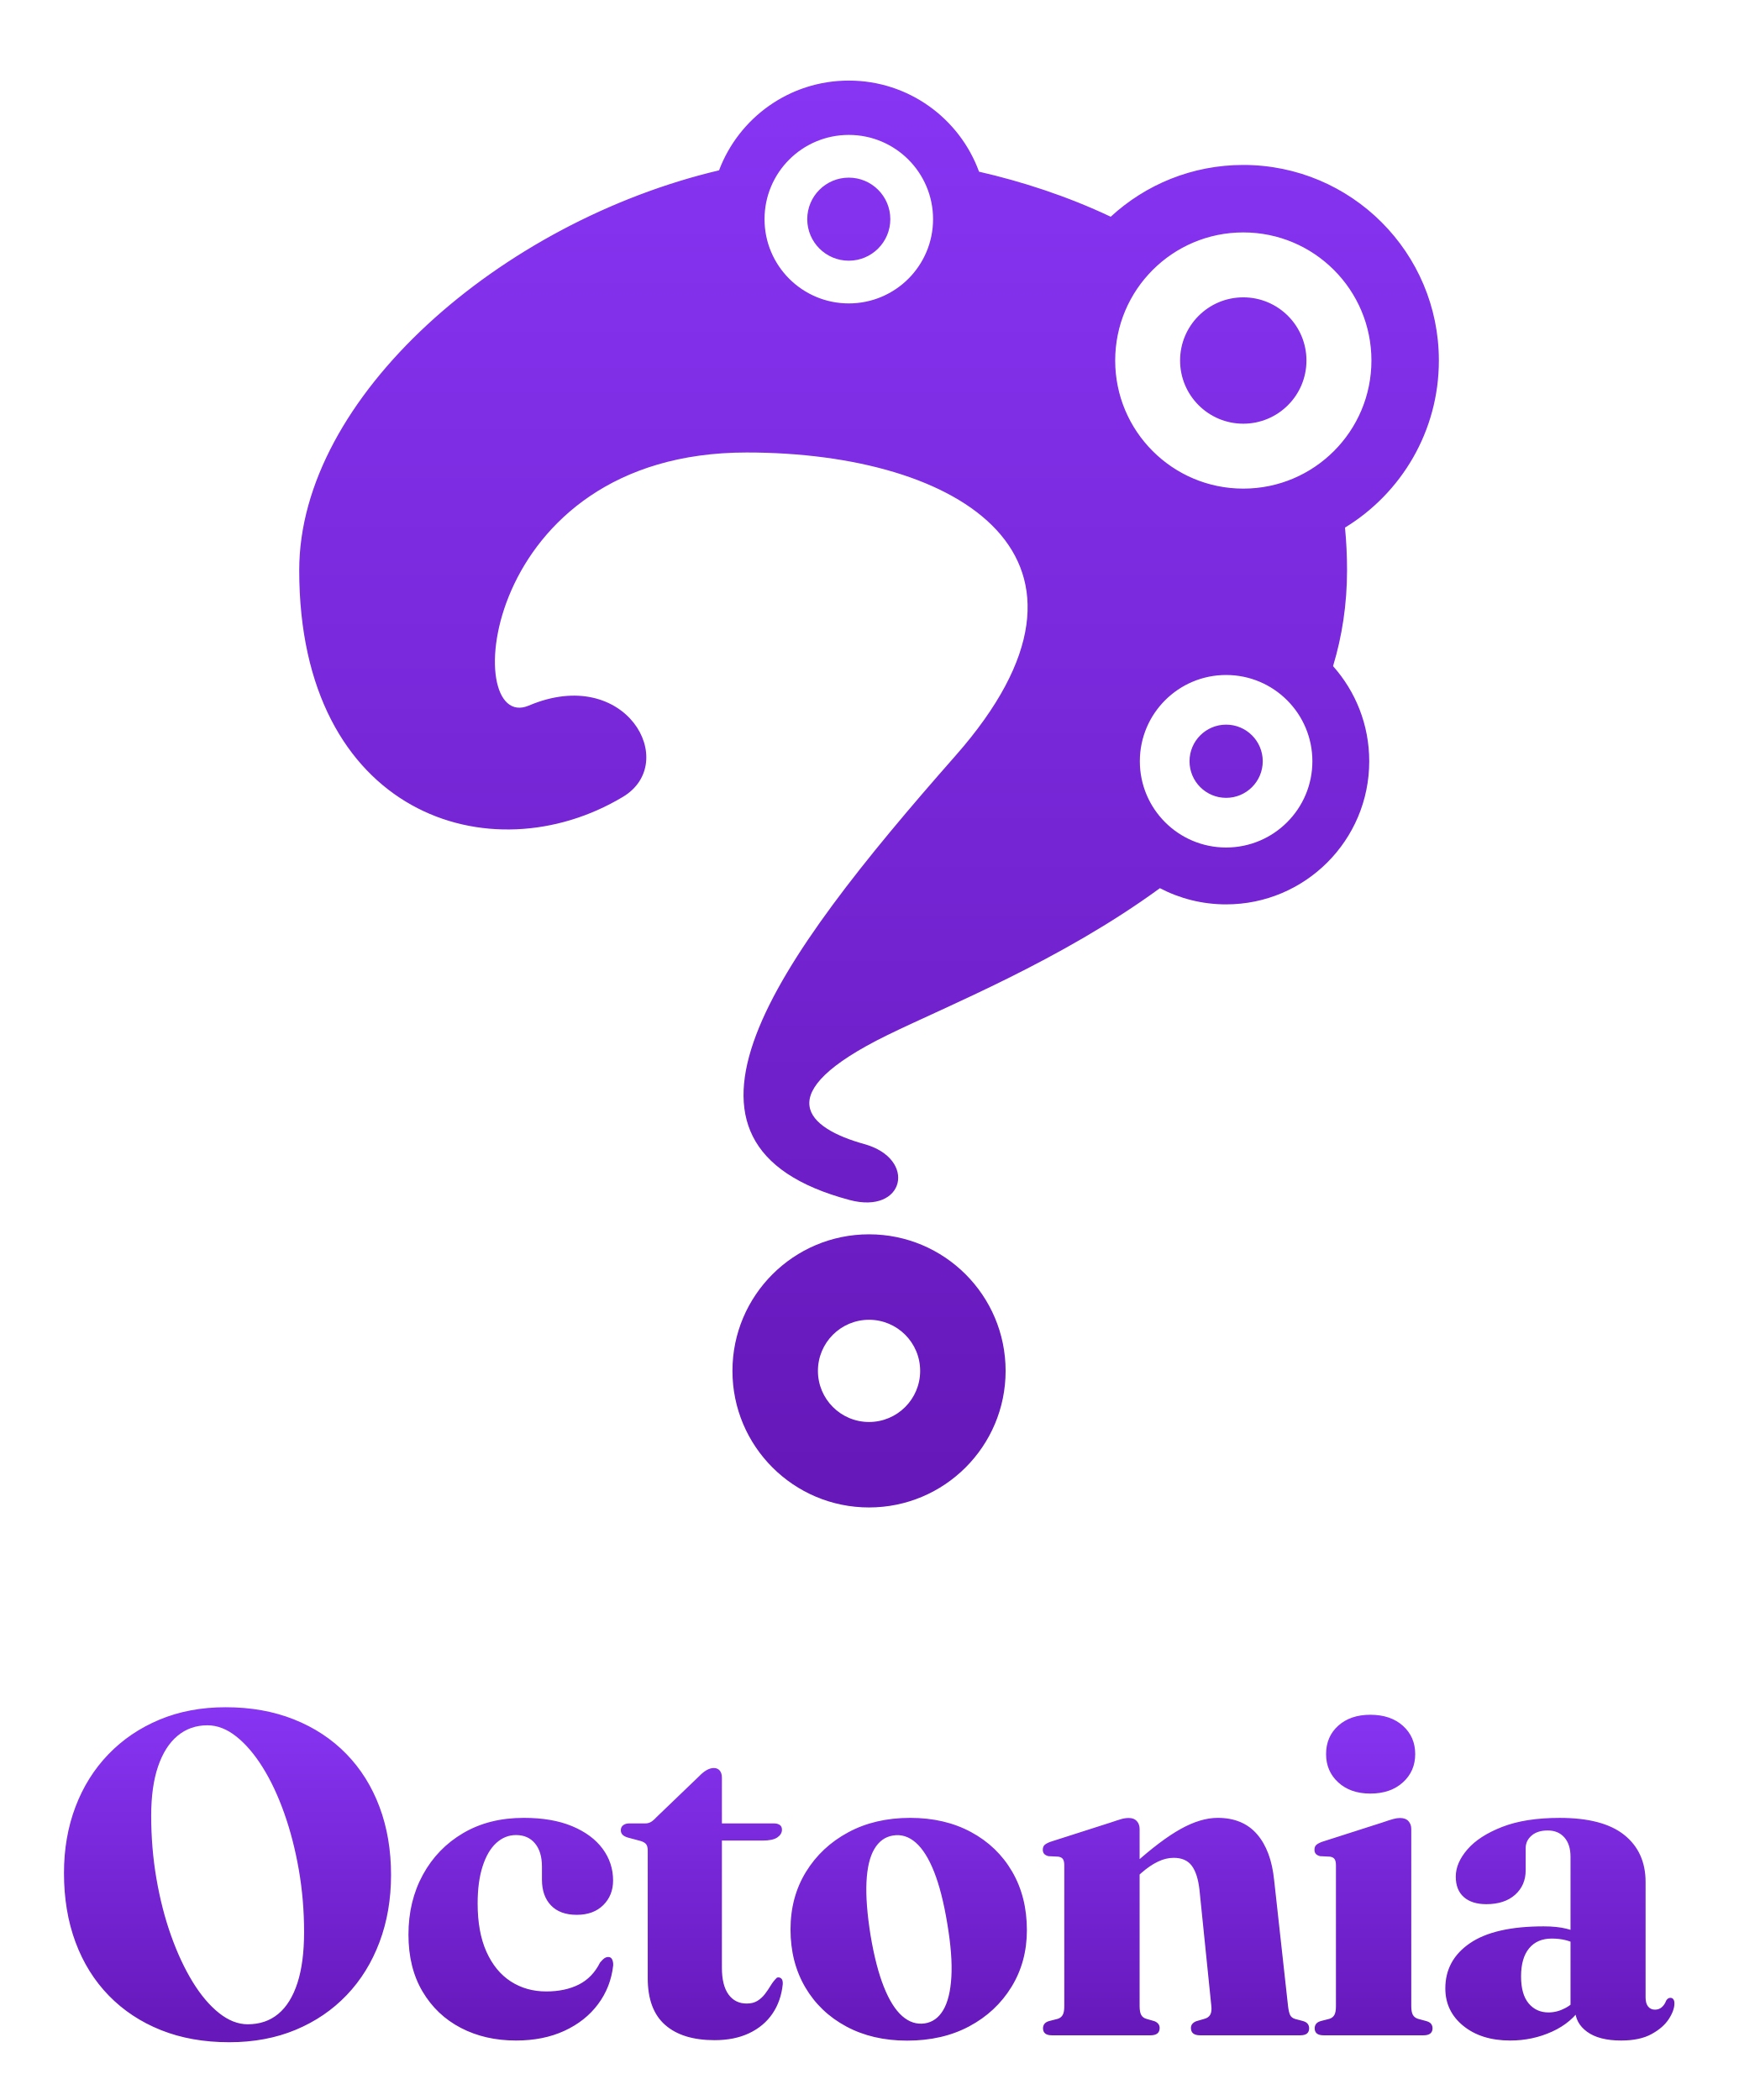
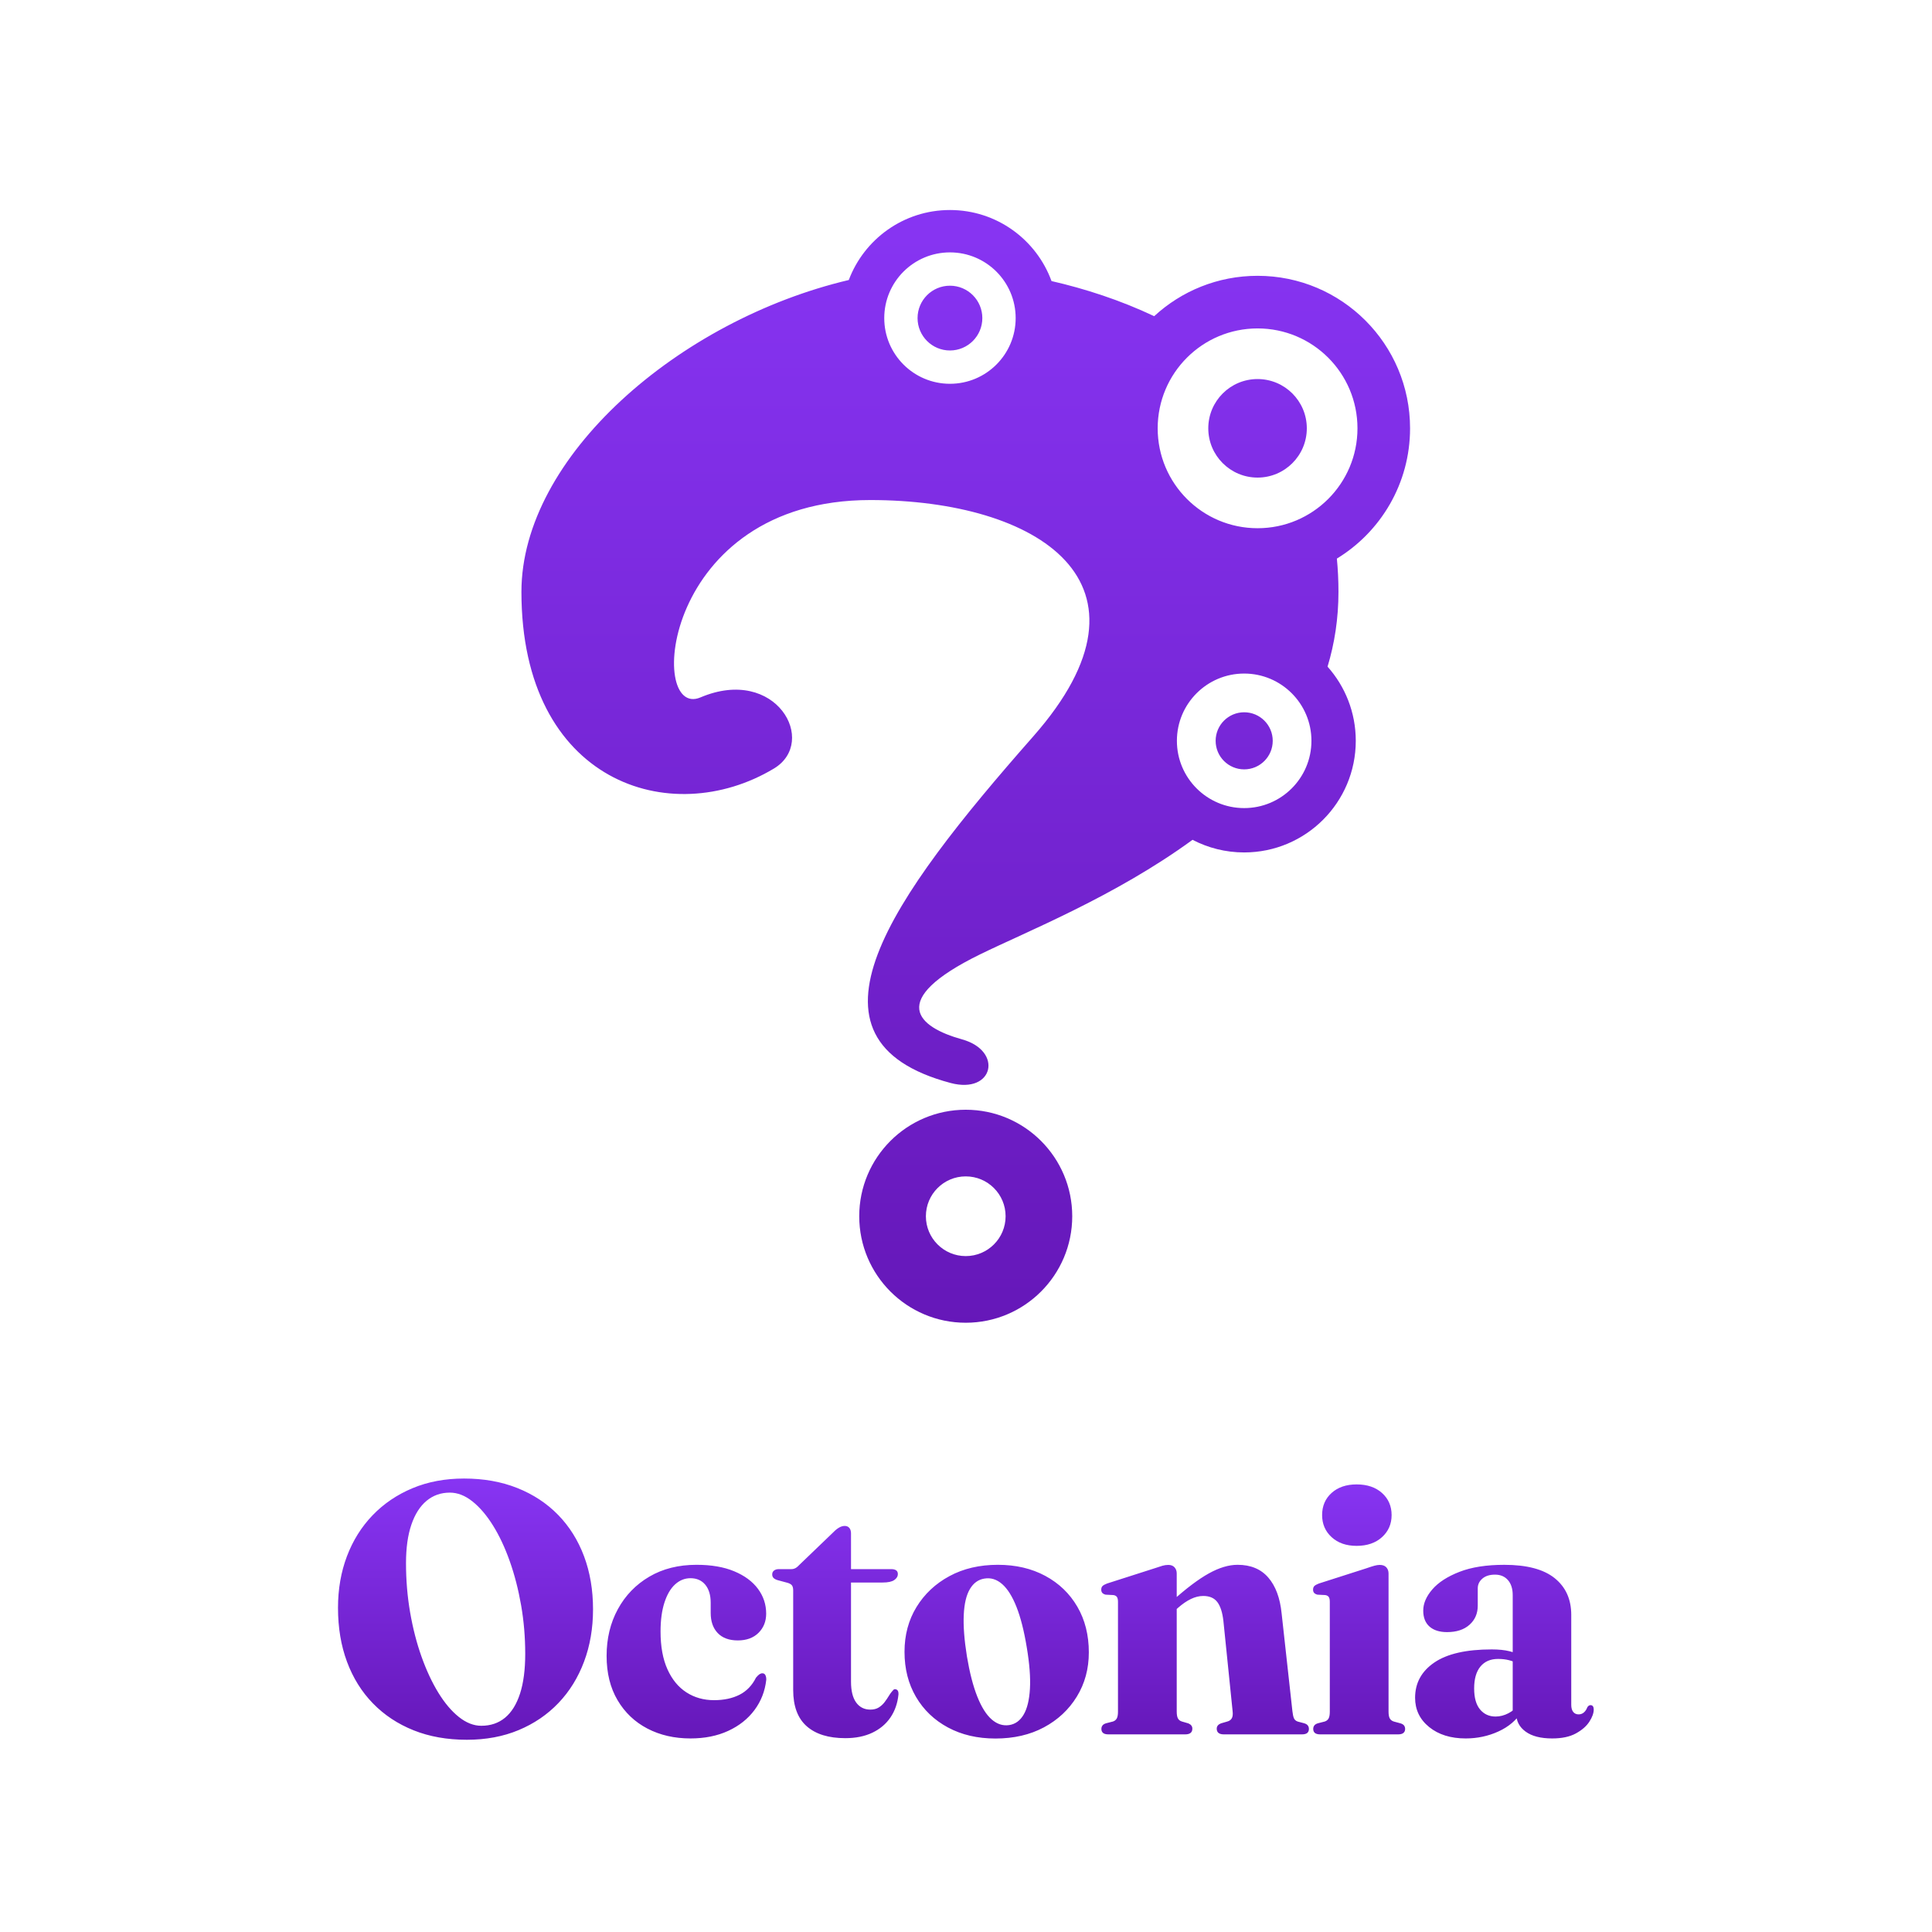
- <svg xmlns="http://www.w3.org/2000/svg" viewBox="0 0 1087 1313" width="1087" height="1313">
+ <svg xmlns="http://www.w3.org/2000/svg" viewBox="-231 -118 1549 1549" width="1549" height="1549">
  <defs>
    <linearGradient id="g" x1="0" y1="55" x2="0" y2="968" gradientUnits="userSpaceOnUse">
      <stop stop-color="#8835F4" />
      <stop offset="1" stop-color="#6517B8" />
    </linearGradient>
    <linearGradient id="g2" x1="0" y1="-290" x2="0" y2="10" gradientUnits="userSpaceOnUse">
      <stop stop-color="#8835F4" />
      <stop offset="1" stop-color="#6517B8" />
    </linearGradient>
  </defs>
  <path transform="translate(25.87 -15)" fill-rule="evenodd" fill="url(#g)" d="M517.417 786.742C564.575 786.742 602.804 824.971 602.805 872.129C602.805 919.288 564.575 957.517 517.417 957.517C470.259 957.517 432.029 919.288 432.029 872.129C432.03 824.972 470.259 786.742 517.417 786.742ZM517.425 840.176C499.777 840.176 485.471 854.483 485.471 872.13C485.471 889.778 499.777 904.084 517.425 904.084C535.073 904.084 549.379 889.778 549.379 872.13C549.379 854.483 535.073 840.176 517.425 840.176ZM504.767 65.382C542.194 65.382 574.077 89.112 586.196 122.346C612.988 128.474 641.28 137.619 668.513 150.507C690.301 130.41 719.412 118.132 751.391 118.132C818.92 118.133 873.663 172.876 873.663 240.405C873.663 284.643 850.168 323.393 814.977 344.861C815.817 353.45 816.256 362.332 816.256 371.515C816.256 392.932 813.131 412.887 807.508 431.488C821.581 447.298 830.133 468.132 830.133 490.963C830.133 540.385 790.069 580.449 740.647 580.449C725.716 580.449 711.64 576.791 699.264 570.324C637.088 615.738 565.991 643.982 528.764 662.249C453.763 699.05 478.979 720.468 514.485 730.331C547.607 739.531 539.804 774.493 505.285 765.292C375.383 730.669 457.262 617.199 571.527 487.441C680.091 364.156 574.949 297.914 440.883 297.914C273.436 297.914 261.763 474.382 304.717 456.16C365.439 430.399 399.345 491.755 363.6 513.203C280.796 562.885 161.192 524.241 161.191 371.514C161.191 263.255 287.283 153.694 423.651 121.499C436 88.709 467.659 65.382 504.767 65.382ZM740.653 437.029C710.867 437.029 686.721 461.176 686.721 490.961C686.721 520.748 710.867 544.894 740.653 544.894C770.44 544.894 794.586 520.748 794.586 490.961C794.586 461.176 770.439 437.029 740.653 437.029ZM740.667 468.074C753.307 468.074 763.555 478.321 763.555 490.961C763.555 503.602 753.307 513.848 740.667 513.848C728.027 513.848 717.779 503.602 717.779 490.961C717.779 478.321 728.027 468.074 740.667 468.074ZM751.403 160.316C707.169 160.316 671.309 196.176 671.309 240.411C671.309 284.646 707.169 320.505 751.403 320.505C795.638 320.505 831.498 284.646 831.498 240.411C831.498 196.176 795.638 160.316 751.403 160.316ZM751.382 200.912C773.197 200.912 790.881 218.597 790.881 240.412C790.881 262.226 773.197 279.911 751.382 279.911C729.567 279.911 711.883 262.226 711.883 240.412C711.883 218.597 729.567 200.912 751.382 200.912ZM504.768 99.352C475.674 99.352 452.088 122.938 452.088 152.032C452.088 181.125 475.674 204.71 504.768 204.71C533.861 204.71 557.446 181.125 557.446 152.032C557.446 122.938 533.861 99.352 504.768 99.352ZM504.76 126.066C519.1 126.066 530.726 137.691 530.726 152.032C530.726 166.372 519.1 177.998 504.76 177.998C490.419 177.998 478.794 166.372 478.794 152.032C478.794 137.691 490.419 126.066 504.76 126.066Z" />
  <path transform="translate(31.35 1272.55) scale(0.7174)" fill="url(#g2)" d="M152.96 -285.92Q185.83 -285.92 212.47 -275.31Q239.11 -264.69 258.03 -245.31Q276.95 -225.93 287.01 -199.09Q297.07 -172.25 297.07 -139.79Q297.07 -108.04 287.05 -81.30Q277.04 -54.56 258.46 -35.09Q239.88 -15.61 213.97 -4.79Q188.05 6.03 156.05 6.03Q123.00 6.03 96.56 -4.54Q70.12 -15.11 51.15 -34.58Q32.17 -54.05 22.11 -81.13Q12.05 -108.20 12.05 -141.41Q12.05 -172.69 22.06 -199.11Q32.07 -225.52 50.74 -244.90Q69.41 -264.28 95.28 -275.10Q121.15 -285.92 152.96 -285.92ZM221.29 -90.01Q221.29 -117.92 216.69 -144.32Q212.09 -170.72 203.99 -193.57Q195.89 -216.43 185.20 -233.55Q174.51 -250.67 162.22 -260.42Q149.93 -270.18 137.05 -270.18Q122.04 -270.18 111.04 -261.04Q100.04 -251.91 94.05 -234.35Q88.05 -216.80 88.05 -191.37Q88.05 -162.99 92.65 -136.35Q97.25 -109.72 105.40 -86.83Q113.55 -63.93 124.19 -46.57Q134.84 -29.21 147.17 -19.41Q159.51 -9.61 172.19 -9.61Q187.88 -9.61 198.78 -18.65Q209.68 -27.69 215.49 -45.58Q221.29 -63.47 221.29 -90.01ZM490.57 -134.92Q490.57 -122.00 482.04 -113.50Q473.51 -105.00 458.89 -105.00Q444.31 -105.00 436.44 -113.22Q428.57 -121.44 428.57 -135.68L428.57 -147.01Q428.57 -159.95 422.52 -167.24Q416.47 -174.53 405.99 -174.53Q396.37 -174.53 388.79 -167.63Q381.20 -160.72 376.87 -147.29Q372.53 -133.85 372.53 -114.92Q372.53 -89.88 380.22 -72.78Q387.91 -55.68 401.42 -46.95Q414.93 -38.23 432.31 -38.23Q448.80 -38.23 460.72 -44.25Q472.64 -50.28 479.20 -63.41Q481.65 -66.33 483.27 -67.33Q484.89 -68.32 486.47 -68.23Q488.67 -68.23 489.71 -66.18Q490.76 -64.13 490.67 -61.00Q488.57 -42.03 477.50 -27.17Q466.43 -12.32 448.11 -3.89Q429.80 4.55 405.94 4.55Q379.04 4.55 357.88 -6.47Q336.72 -17.49 324.48 -38.21Q312.24 -58.92 312.24 -87.72Q312.24 -116.89 324.83 -139.96Q337.43 -163.03 359.99 -176.27Q382.54 -189.51 412.73 -189.51Q437.52 -189.51 454.87 -182.26Q472.23 -175.01 481.40 -162.65Q490.57 -150.28 490.57 -134.92ZM514.65 -169.33L503.23 -172.40Q500.01 -173.44 498.66 -174.96Q497.31 -176.48 497.31 -178.77Q497.31 -181.52 499.35 -183.09Q501.40 -184.67 504.56 -184.67L518.59 -184.67Q521.20 -184.67 523.33 -185.82Q525.47 -186.97 528.37 -190.11L565.36 -225.64Q568.89 -229.31 572.11 -231.13Q575.32 -232.95 578.33 -232.95Q581.65 -232.95 583.52 -230.72Q585.39 -228.49 585.39 -224.55L585.39 -58.93Q585.39 -43.52 591.15 -35.60Q596.92 -27.68 606.99 -27.68Q612.61 -27.68 616.39 -30.05Q620.16 -32.43 622.85 -35.93Q625.53 -39.44 627.89 -43.35Q630.25 -47.27 633.34 -50.25Q635.34 -50.91 636.98 -49.63Q638.61 -48.35 638.43 -44.60Q636.93 -29.84 629.45 -18.87Q621.97 -7.91 609.16 -1.83Q596.34 4.24 579.00 4.24Q551.01 4.24 535.89 -9.08Q520.76 -22.40 520.76 -49.71L520.76 -160.84Q520.76 -164.67 519.41 -166.47Q518.05 -168.28 514.65 -169.33ZM563.32 -169.71L564.16 -184.67L630.60 -184.67Q633.85 -184.67 635.79 -183.35Q637.73 -182.03 637.73 -179.21Q637.73 -175.24 633.72 -172.47Q629.71 -169.71 620.81 -169.71ZM749.48 -189.51Q779.55 -189.51 802.51 -177.13Q825.47 -164.75 838.32 -142.69Q851.17 -120.63 851.17 -91.64Q851.17 -64.09 837.77 -42.23Q824.36 -20.36 801.00 -7.86Q777.64 4.64 746.78 4.64Q716.72 4.64 693.76 -7.70Q670.80 -20.04 657.99 -41.91Q645.18 -63.79 645.18 -92.28Q645.18 -120.44 658.59 -142.34Q672.00 -164.24 695.41 -176.87Q718.81 -189.51 749.48 -189.51ZM762.11 -10.37Q772.33 -11.91 778.30 -22.03Q784.27 -32.15 785.35 -50.91Q786.44 -69.67 781.80 -97.33Q777.27 -124.87 770.32 -142.46Q763.37 -160.05 754.27 -167.99Q745.17 -175.93 734.44 -174.11Q724.21 -172.48 718.25 -162.41Q712.28 -152.35 711.39 -133.63Q710.49 -114.92 714.93 -87.15Q719.47 -60.00 726.47 -42.35Q733.47 -24.71 742.51 -16.77Q751.56 -8.84 762.11 -10.37ZM949.40 -179.85L949.40 -25.55Q949.40 -20.31 950.76 -17.81Q952.12 -15.32 955.15 -14.39L962.42 -12.28Q966.86 -10.39 966.86 -6.41Q966.86 0.00 958.88 0.00L873.09 0.00Q868.99 0.00 867.10 -1.58Q865.21 -3.16 865.21 -6.09Q865.21 -8.29 866.41 -9.91Q867.61 -11.53 870.41 -12.39L878.20 -14.39Q881.12 -15.41 882.43 -17.86Q883.75 -20.31 883.75 -25.35L883.75 -148.11Q883.75 -151.85 882.57 -153.56Q881.39 -155.27 878.62 -155.69L869.92 -156.13Q867.22 -156.87 866.13 -158.23Q865.04 -159.59 865.04 -161.68Q865.04 -164.39 866.50 -165.81Q867.96 -167.23 871.55 -168.60L924.28 -185.49Q930.11 -187.49 933.41 -188.44Q936.72 -189.39 939.96 -189.39Q944.57 -189.39 946.98 -186.67Q949.40 -183.95 949.40 -179.85ZM943.64 -135.01L936.66 -142.20L944.04 -148.79Q967.85 -170.20 985.22 -179.85Q1002.59 -189.51 1017.41 -189.51Q1039.36 -189.51 1051.70 -175.29Q1064.04 -161.08 1066.64 -135.13L1078.69 -25.93Q1079.31 -20.40 1080.46 -17.86Q1081.61 -15.32 1084.73 -14.29L1091.93 -12.39Q1094.73 -11.53 1095.93 -9.91Q1097.13 -8.29 1097.13 -6.09Q1097.13 -3.16 1095.29 -1.58Q1093.45 0.00 1089.25 0.00L1002.09 0.00Q994.11 0.00 994.11 -6.41Q994.11 -10.39 998.75 -12.28L1006.02 -14.39Q1009.44 -15.32 1010.96 -18.01Q1012.48 -20.69 1011.86 -25.93L1001.56 -126.80Q999.96 -140.97 994.81 -147.83Q989.65 -154.68 979.06 -154.68Q972.22 -154.68 965.26 -151.31Q958.29 -147.95 950.95 -141.52ZM1186.13 -179.85L1186.13 -25.55Q1186.13 -20.31 1187.49 -17.86Q1188.85 -15.41 1191.88 -14.39L1199.26 -12.39Q1202.26 -11.53 1203.46 -9.91Q1204.66 -8.29 1204.66 -6.09Q1204.66 -3.16 1202.72 -1.58Q1200.79 0.00 1196.79 0.00L1109.82 0.00Q1105.72 0.00 1103.83 -1.58Q1101.95 -3.16 1101.95 -6.09Q1101.95 -8.29 1103.15 -9.91Q1104.35 -11.53 1107.15 -12.39L1114.93 -14.39Q1117.85 -15.41 1119.17 -17.86Q1120.48 -20.31 1120.48 -25.35L1120.48 -148.11Q1120.48 -151.85 1119.30 -153.56Q1118.12 -155.27 1115.36 -155.69L1106.65 -156.13Q1103.96 -156.87 1102.86 -158.23Q1101.77 -159.59 1101.77 -161.68Q1101.77 -164.39 1103.23 -165.81Q1104.69 -167.23 1108.28 -168.60L1161.01 -185.49Q1167.05 -187.60 1170.36 -188.49Q1173.66 -189.39 1176.26 -189.39Q1181.20 -189.39 1183.67 -186.67Q1186.13 -183.95 1186.13 -179.85ZM1150.44 -210.68Q1133.10 -210.68 1122.50 -220.41Q1111.89 -230.13 1111.89 -245.08Q1111.89 -260.32 1122.50 -269.84Q1133.10 -279.36 1150.44 -279.36Q1168.16 -279.36 1178.86 -269.74Q1189.56 -260.12 1189.56 -245.08Q1189.56 -230.13 1178.81 -220.41Q1168.06 -210.68 1150.44 -210.68ZM1328.88 -22.87L1328.88 -26.33L1324.90 -25.15L1324.90 -155.60Q1324.90 -166.31 1319.58 -172.41Q1314.25 -178.52 1305.09 -178.52Q1296.13 -178.52 1290.98 -174.07Q1285.83 -169.61 1285.83 -163.17L1285.83 -143.84Q1285.83 -130.75 1276.64 -122.52Q1267.45 -114.29 1251.50 -114.29Q1238.90 -114.29 1231.90 -120.49Q1224.90 -126.68 1224.90 -138.31Q1224.90 -150.28 1235.08 -162.05Q1245.25 -173.81 1265.40 -181.65Q1285.54 -189.49 1315.48 -189.49Q1353.21 -189.49 1371.76 -174.61Q1390.32 -159.73 1390.32 -133.55L1390.32 -33.00Q1390.32 -27.84 1392.51 -25.09Q1394.70 -22.35 1398.53 -22.35Q1401.96 -22.35 1404.43 -24.49Q1406.90 -26.62 1408.24 -30.20Q1408.88 -31.32 1409.81 -31.99Q1410.74 -32.67 1411.80 -32.67Q1413.68 -32.67 1414.56 -31.35Q1415.45 -30.04 1415.45 -27.85Q1415.45 -21.73 1410.55 -14.17Q1405.65 -6.60 1395.44 -1.03Q1385.24 4.55 1369.03 4.55Q1349.77 4.55 1339.33 -3.08Q1328.88 -10.71 1328.88 -22.87ZM1215.80 -40.89Q1215.80 -65.60 1237.25 -80.27Q1258.70 -94.95 1301.48 -94.95Q1313.13 -94.95 1321.34 -92.91Q1329.54 -90.87 1335.68 -87.37L1331.85 -78.61Q1326.16 -81.51 1320.72 -82.91Q1315.28 -84.31 1308.50 -84.31Q1295.86 -84.31 1288.83 -75.83Q1281.80 -67.35 1281.80 -51.32Q1281.80 -35.75 1288.40 -27.84Q1295.01 -19.93 1305.73 -19.93Q1313.09 -19.93 1320.18 -23.64Q1327.26 -27.35 1331.59 -33.55L1335.16 -25.53Q1325.99 -11.00 1308.89 -3.23Q1291.79 4.55 1272.39 4.55Q1247.24 4.55 1231.52 -8.19Q1215.80 -20.93 1215.80 -40.89Z" />
</svg>
